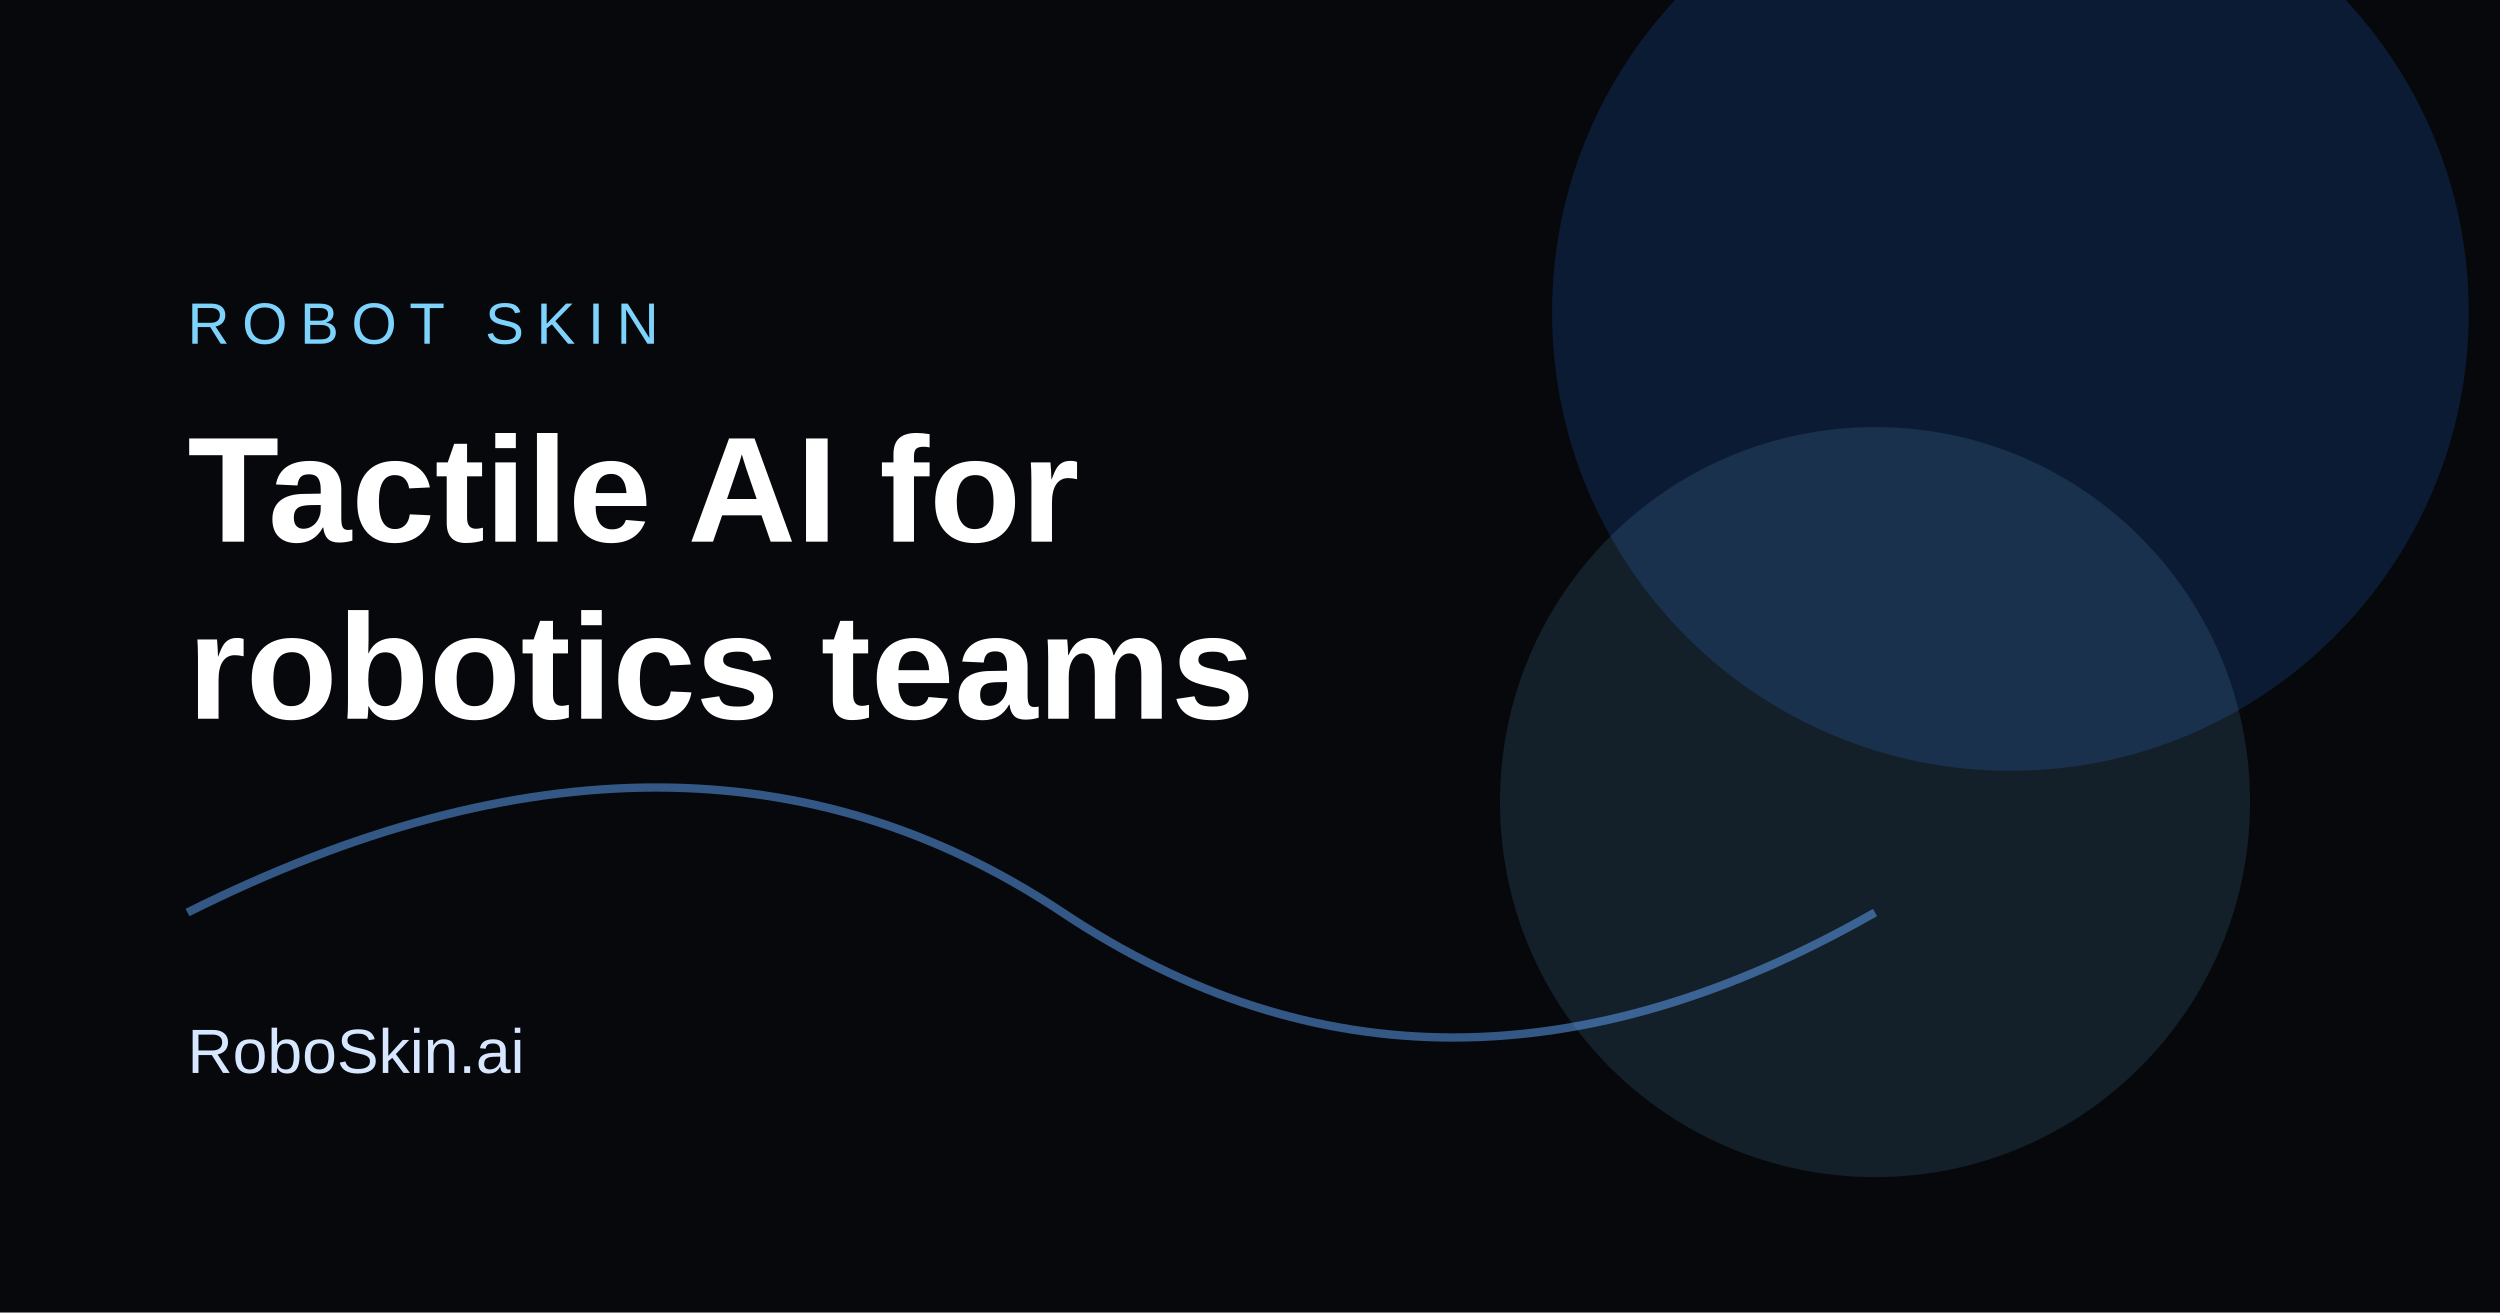
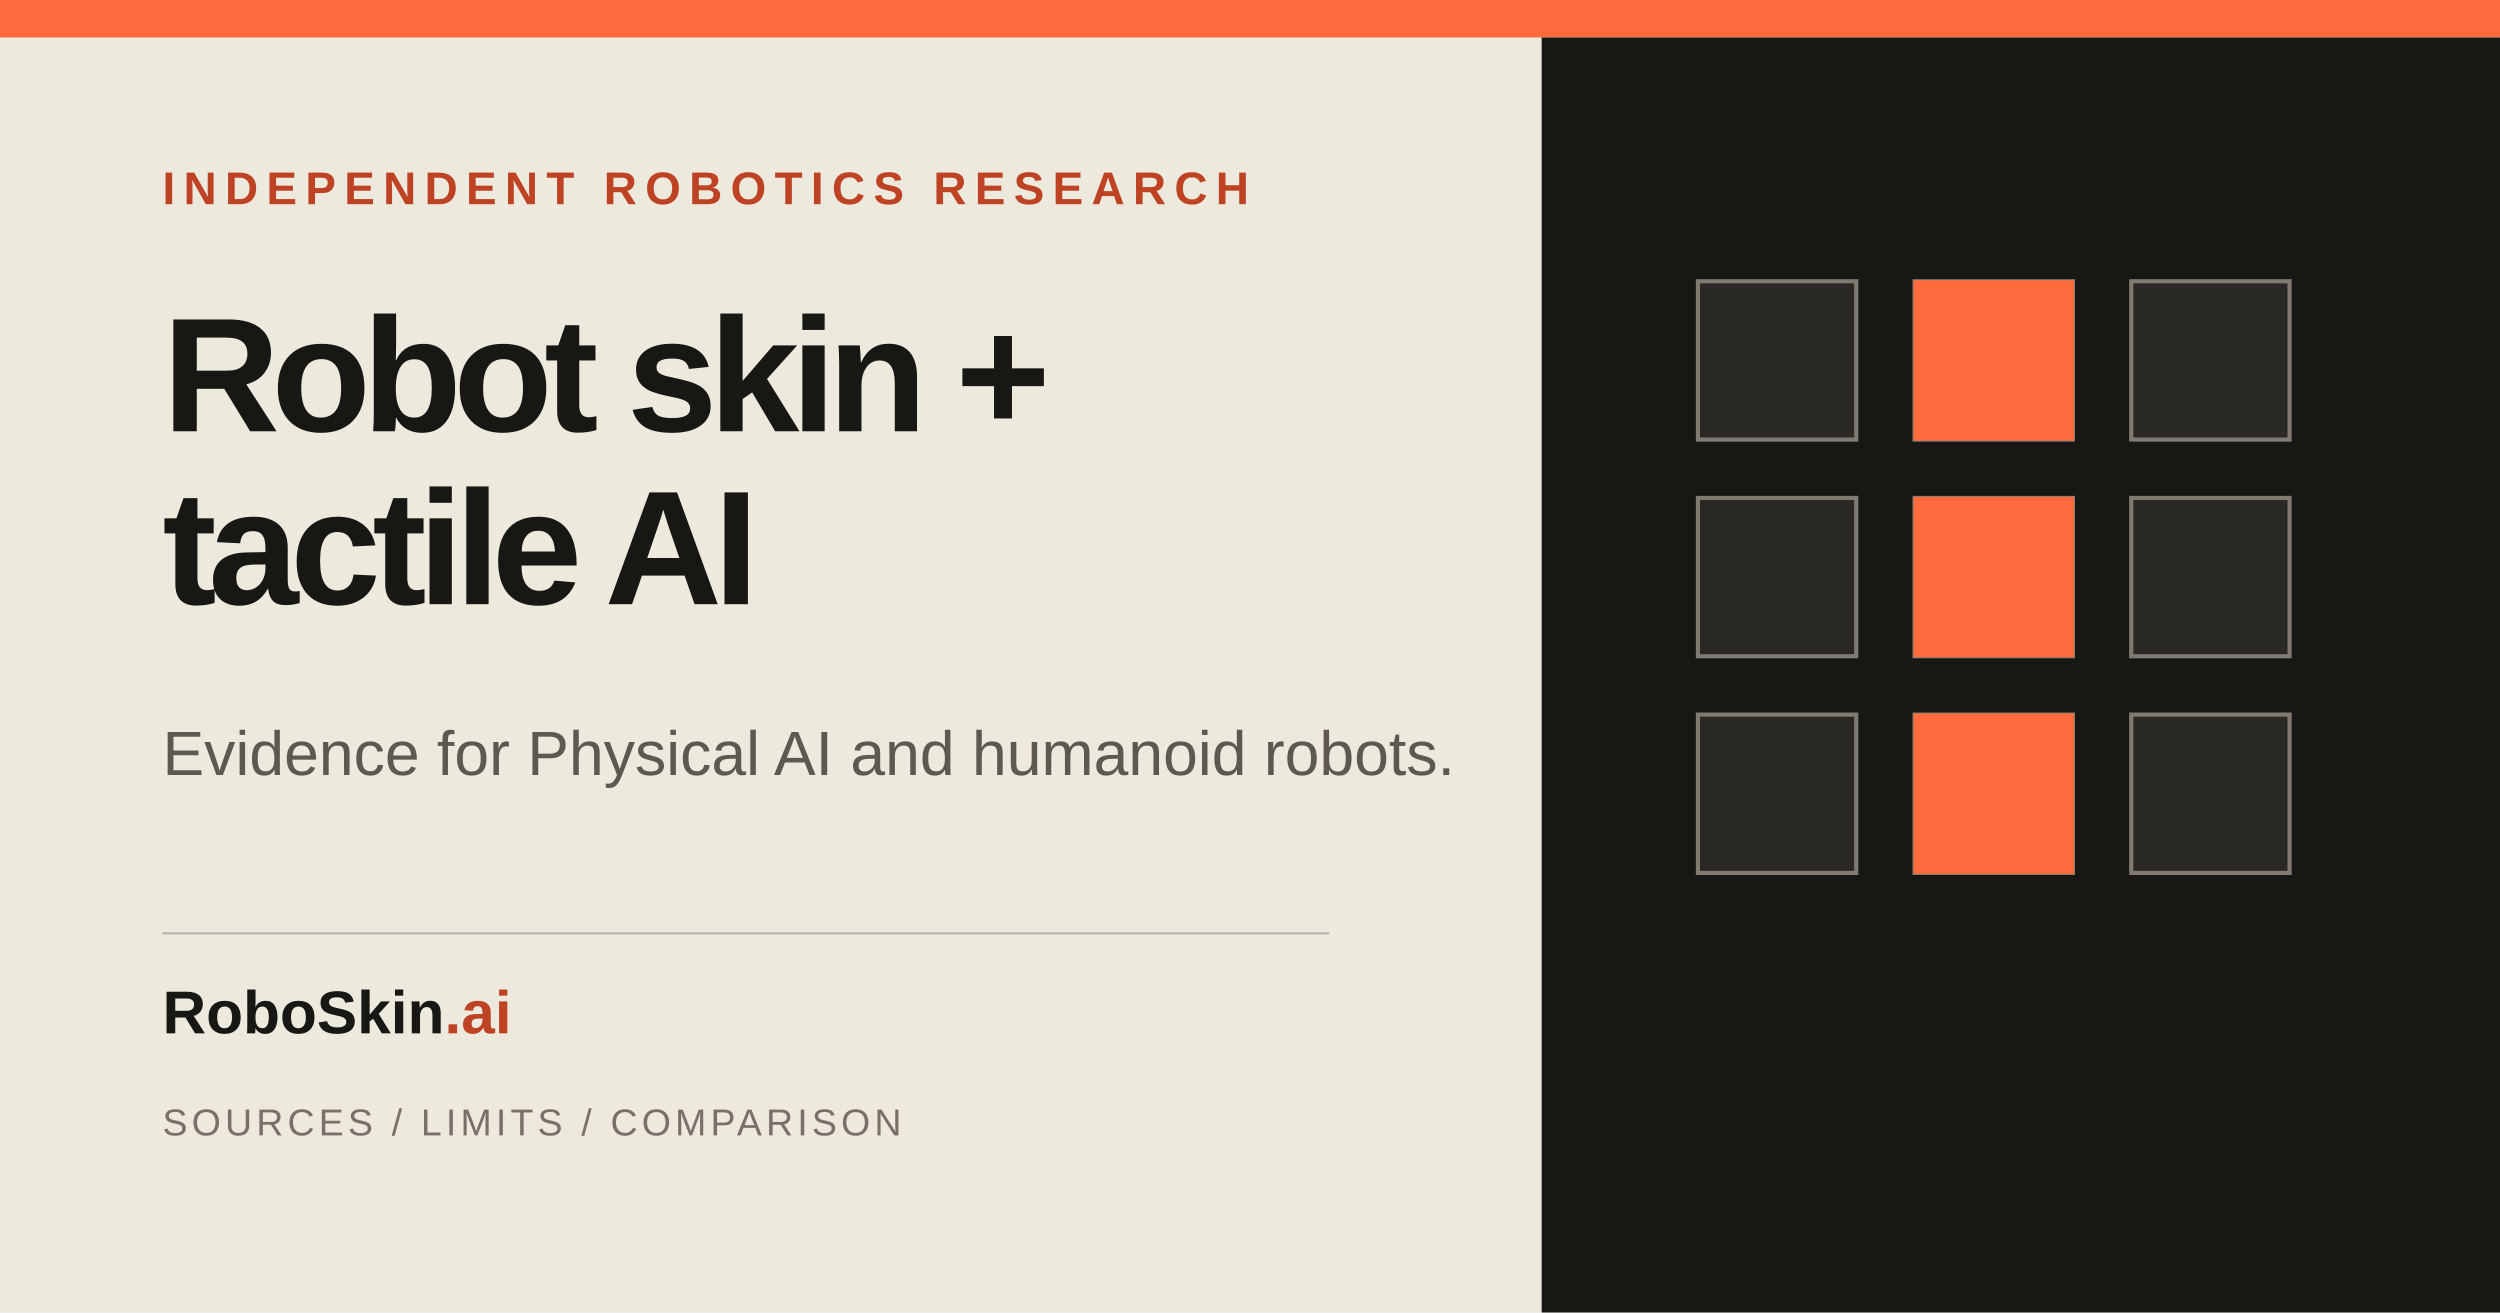
- <svg xmlns="http://www.w3.org/2000/svg" width="1200" height="630" viewBox="0 0 1200 630" role="img" aria-label="RoboSkin social image">
-   <rect width="1200" height="630" fill="#06080c" />
-   <circle cx="965" cy="150" r="220" fill="#1f6feb" opacity=".18" />
-   <circle cx="900" cy="385" r="180" fill="#7dd3fc" opacity=".12" />
-   <path d="M90 438c160-80 300-80 420 0s250 80 390 0" fill="none" stroke="#62a8ff" stroke-width="4" opacity=".5" />
-   <text x="90" y="165" fill="#7dd3fc" font-family="Arial, sans-serif" font-size="28" letter-spacing="6">ROBOT SKIN</text>
-   <text x="90" y="260" fill="#ffffff" font-family="Arial, sans-serif" font-size="72" font-weight="700">Tactile AI for</text>
-   <text x="90" y="345" fill="#ffffff" font-family="Arial, sans-serif" font-size="72" font-weight="700">robotics teams</text>
-   <text x="90" y="515" fill="#d7e7ff" font-family="Arial, sans-serif" font-size="30">RoboSkin.ai</text>
+ <svg xmlns="http://www.w3.org/2000/svg" width="1200" height="630" viewBox="0 0 1200 630" role="img" aria-label="RoboSkin robot skin and tactile AI research">
+   <rect width="1200" height="630" fill="#eee9dd" />
+   <path d="M0 0h1200v18H0z" fill="#ff6b3d" />
+   <path d="M740 18h460v612H740z" fill="#171714" />
+   <g transform="translate(815 135)">
+     <g fill="#2a2925" stroke="#817a70" stroke-width="2">
+       <rect width="76" height="76" />
+       <rect x="104" width="76" height="76" />
+       <rect x="208" width="76" height="76" />
+       <rect y="104" width="76" height="76" />
+       <rect x="104" y="104" width="76" height="76" />
+       <rect x="208" y="104" width="76" height="76" />
+       <rect y="208" width="76" height="76" />
+       <rect x="104" y="208" width="76" height="76" />
+       <rect x="208" y="208" width="76" height="76" />
+     </g>
+     <g fill="#ff6b3d" stroke="#ff6b3d">
+       <rect x="104" width="76" height="76" />
+       <rect x="104" y="104" width="76" height="76" />
+       <rect x="104" y="208" width="76" height="76" />
+     </g>
+   </g>
+   <text x="78" y="98" fill="#bd4324" font-family="Arial, sans-serif" font-size="22" font-weight="700" letter-spacing="4">INDEPENDENT ROBOTICS RESEARCH</text>
+   <text x="78" y="207" fill="#171714" font-family="Arial, sans-serif" font-size="78" font-weight="700" letter-spacing="-4">Robot skin +</text>
+   <text x="78" y="290" fill="#171714" font-family="Arial, sans-serif" font-size="78" font-weight="700" letter-spacing="-4">tactile AI</text>
+   <text x="78" y="372" fill="#5d5952" font-family="Arial, sans-serif" font-size="30">Evidence for Physical AI and humanoid robots.</text>
+   <path d="M78 448h560" stroke="#171714" stroke-opacity=".25" />
+   <text x="78" y="496" fill="#171714" font-family="Arial, sans-serif" font-size="29" font-weight="700">RoboSkin<tspan fill="#bd4324">.ai</tspan>
+   </text>
+   <text x="78" y="545" fill="#777168" font-family="Arial, sans-serif" font-size="18" letter-spacing="2">SOURCES / LIMITS / COMPARISON</text>
</svg>
